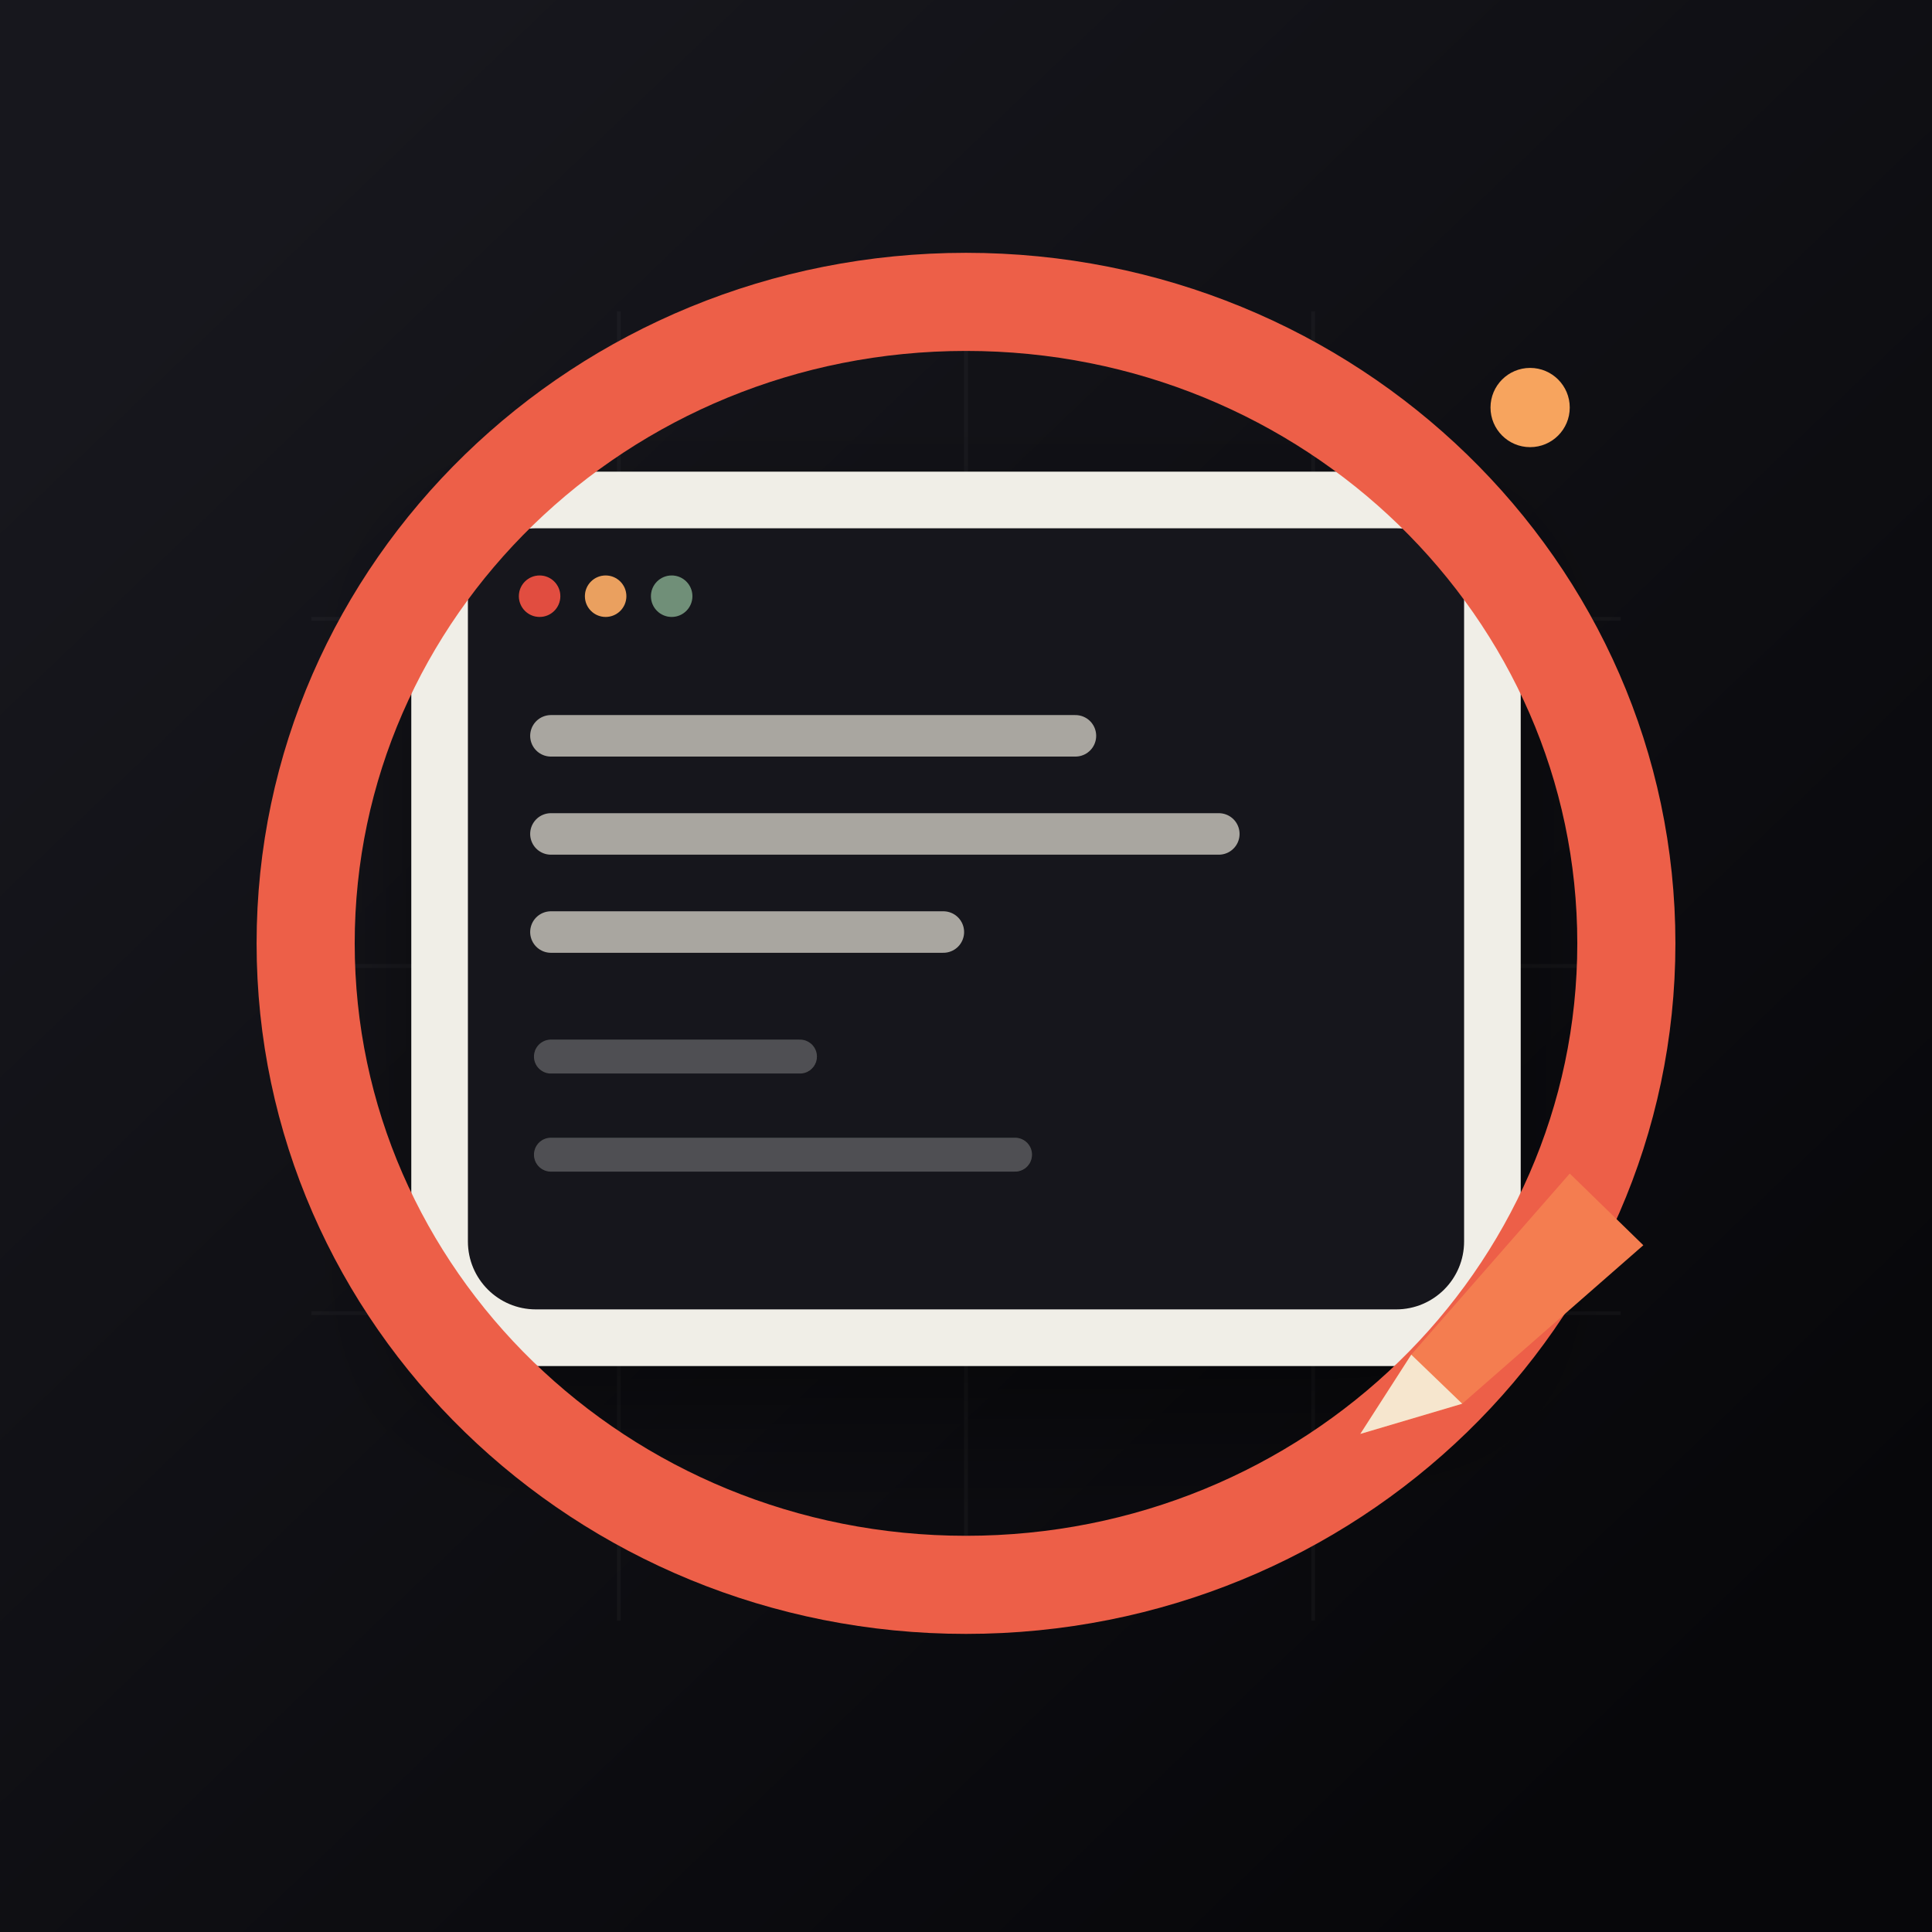
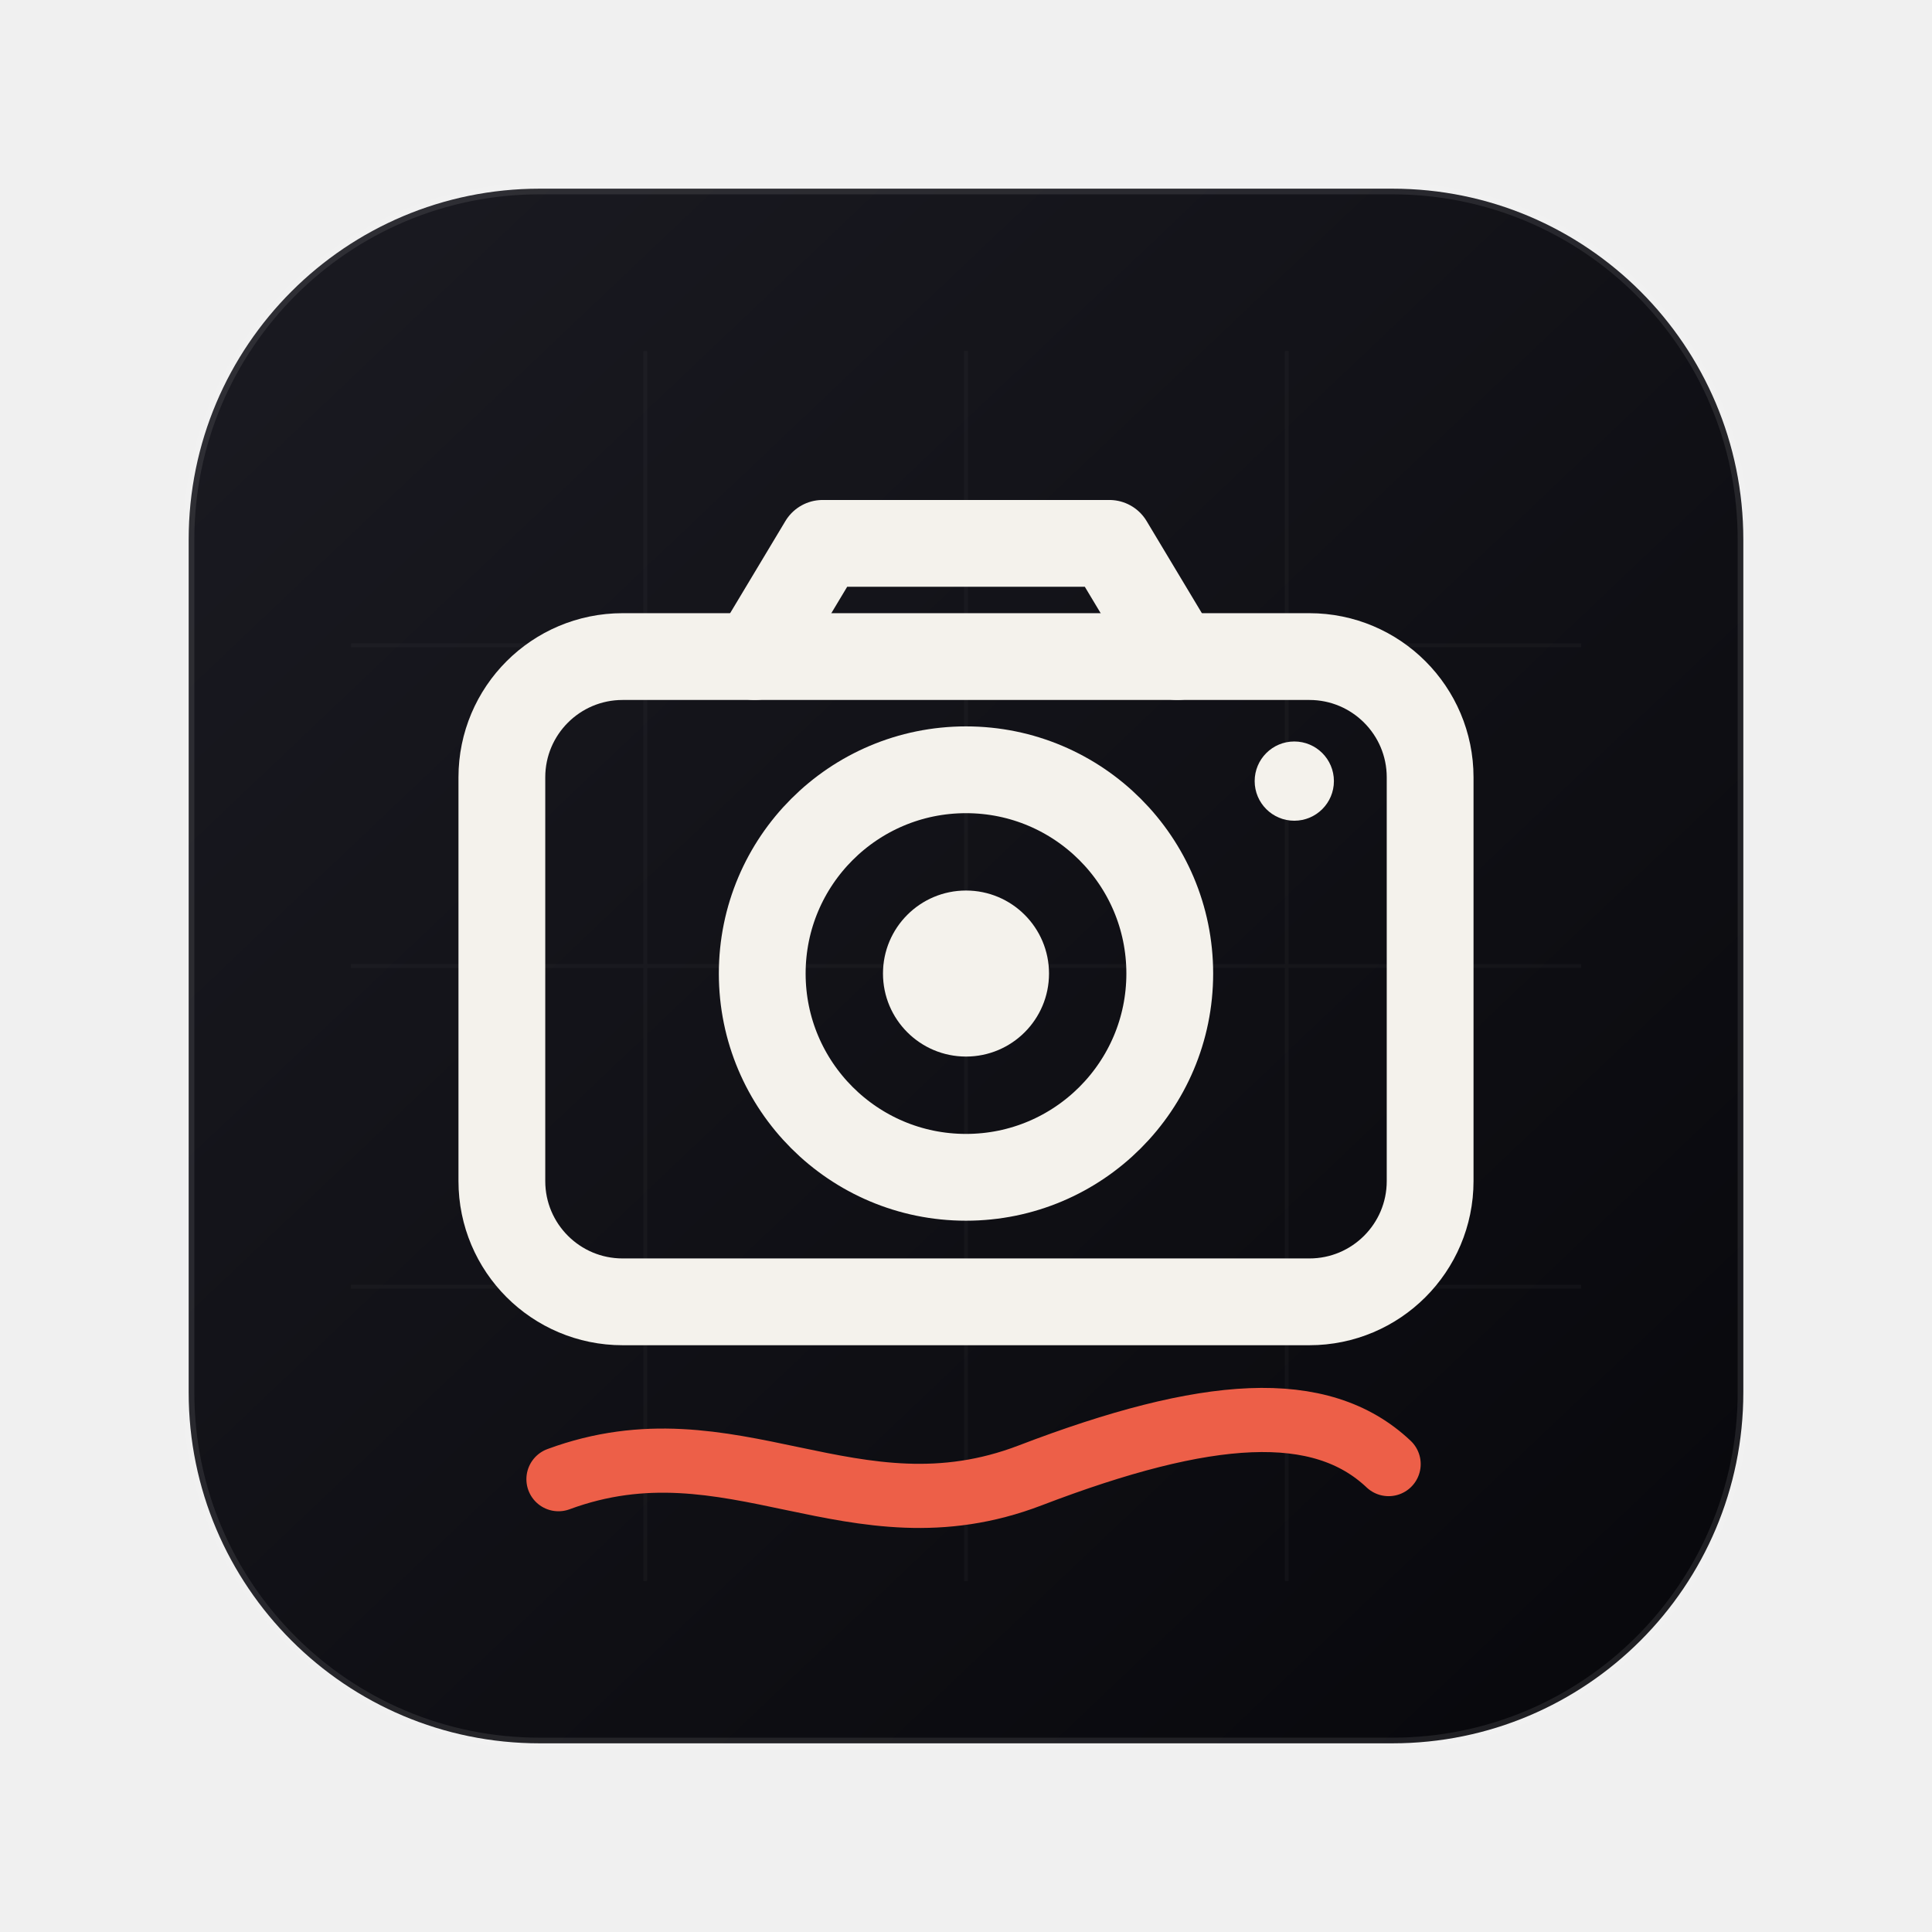
<svg xmlns="http://www.w3.org/2000/svg" viewBox="0 0 1024 1024" role="img" aria-labelledby="title desc">
  <defs>
-     <linearGradient id="field" x1="128" y1="112" x2="896" y2="912" gradientUnits="userSpaceOnUse">
-       <stop offset="0" stop-color="#17171d" />
-       <stop offset="1" stop-color="#07070a" />
+     <linearGradient id="field" x1="140" y1="120" x2="884" y2="904" gradientUnits="userSpaceOnUse">
+       <stop offset="0" stop-color="#1a1a21" />
+       <stop offset="1" stop-color="#08080c" />
    </linearGradient>
-     <filter id="soft-shadow" x="-20%" y="-20%" width="140%" height="140%">
-       <feDropShadow dx="0" dy="28" stdDeviation="30" flood-color="#000" flood-opacity="0.42" />
-     </filter>
+     <clipPath id="tile-clip">
+       <rect x="100" y="100" width="824" height="824" rx="186" />
+     </clipPath>
  </defs>
-   <rect width="1024" height="1024" fill="url(#field)" />
-   <path d="M165 328h694M165 512h694M165 696h694M328 165v694M512 165v694M696 165v694" fill="none" stroke="#fff" stroke-opacity="0.035" stroke-width="2" />
-   <g filter="url(#soft-shadow)">
-     <rect x="218" y="250" width="588" height="474" rx="58" fill="#f0eee7" />
-     <rect x="248" y="280" width="528" height="414" rx="36" fill="#15151a" />
-     <circle cx="286" cy="316" r="11" fill="#e14e3f" />
-     <circle cx="321" cy="316" r="11" fill="#eaa05e" />
-     <circle cx="356" cy="316" r="11" fill="#6f8f78" />
-     <path d="M292 390h278M292 442h354M292 494h208" fill="none" stroke="#eeeae0" stroke-opacity="0.68" stroke-width="22" stroke-linecap="round" />
-     <path d="M292 560h132M292 612h246" fill="none" stroke="#8f918e" stroke-opacity="0.48" stroke-width="18" stroke-linecap="round" />
+   <rect x="100" y="100" width="824" height="824" rx="186" fill="url(#field)" />
+   <rect x="100" y="100" width="824" height="824" rx="186" fill="none" stroke="#ffffff" stroke-opacity="0.09" stroke-width="6" />
+   <g clip-path="url(#tile-clip)">
+     <path d="M186 342h652M186 512h652M186 682h652M342 186v652M512 186v652M682 186v652" fill="none" stroke="#fff" stroke-opacity="0.03" stroke-width="2" />
  </g>
-   <ellipse cx="512" cy="500" rx="350" ry="340" fill="none" stroke="#ed5f48" stroke-width="52" />
-   <path d="M748 718l84-96 39 38-96 84-54 16z" fill="#f47d50" />
-   <path d="M748 718l27 26-54 16z" fill="#f6e6ce" />
-   <circle cx="811" cy="216" r="21" fill="#f7a45e" />
+   <g fill="none" stroke="#f4f2ec" stroke-width="46" stroke-linecap="round" stroke-linejoin="round">
+     <path d="M400 348 L436 288 h152 L624 348" />
+     <rect x="266" y="348" width="492" height="342" rx="64" />
+     <circle cx="512" cy="516" r="108" />
+   </g>
+   <circle cx="512" cy="516" r="44" fill="#f4f2ec" />
+   <circle cx="686" cy="414" r="21" fill="#f4f2ec" />
+   <path d="M296 784 C 388 750, 452 818, 546 782 S 700 742, 736 776" fill="none" stroke="#ed5f48" stroke-width="34" stroke-linecap="round" />
</svg>
